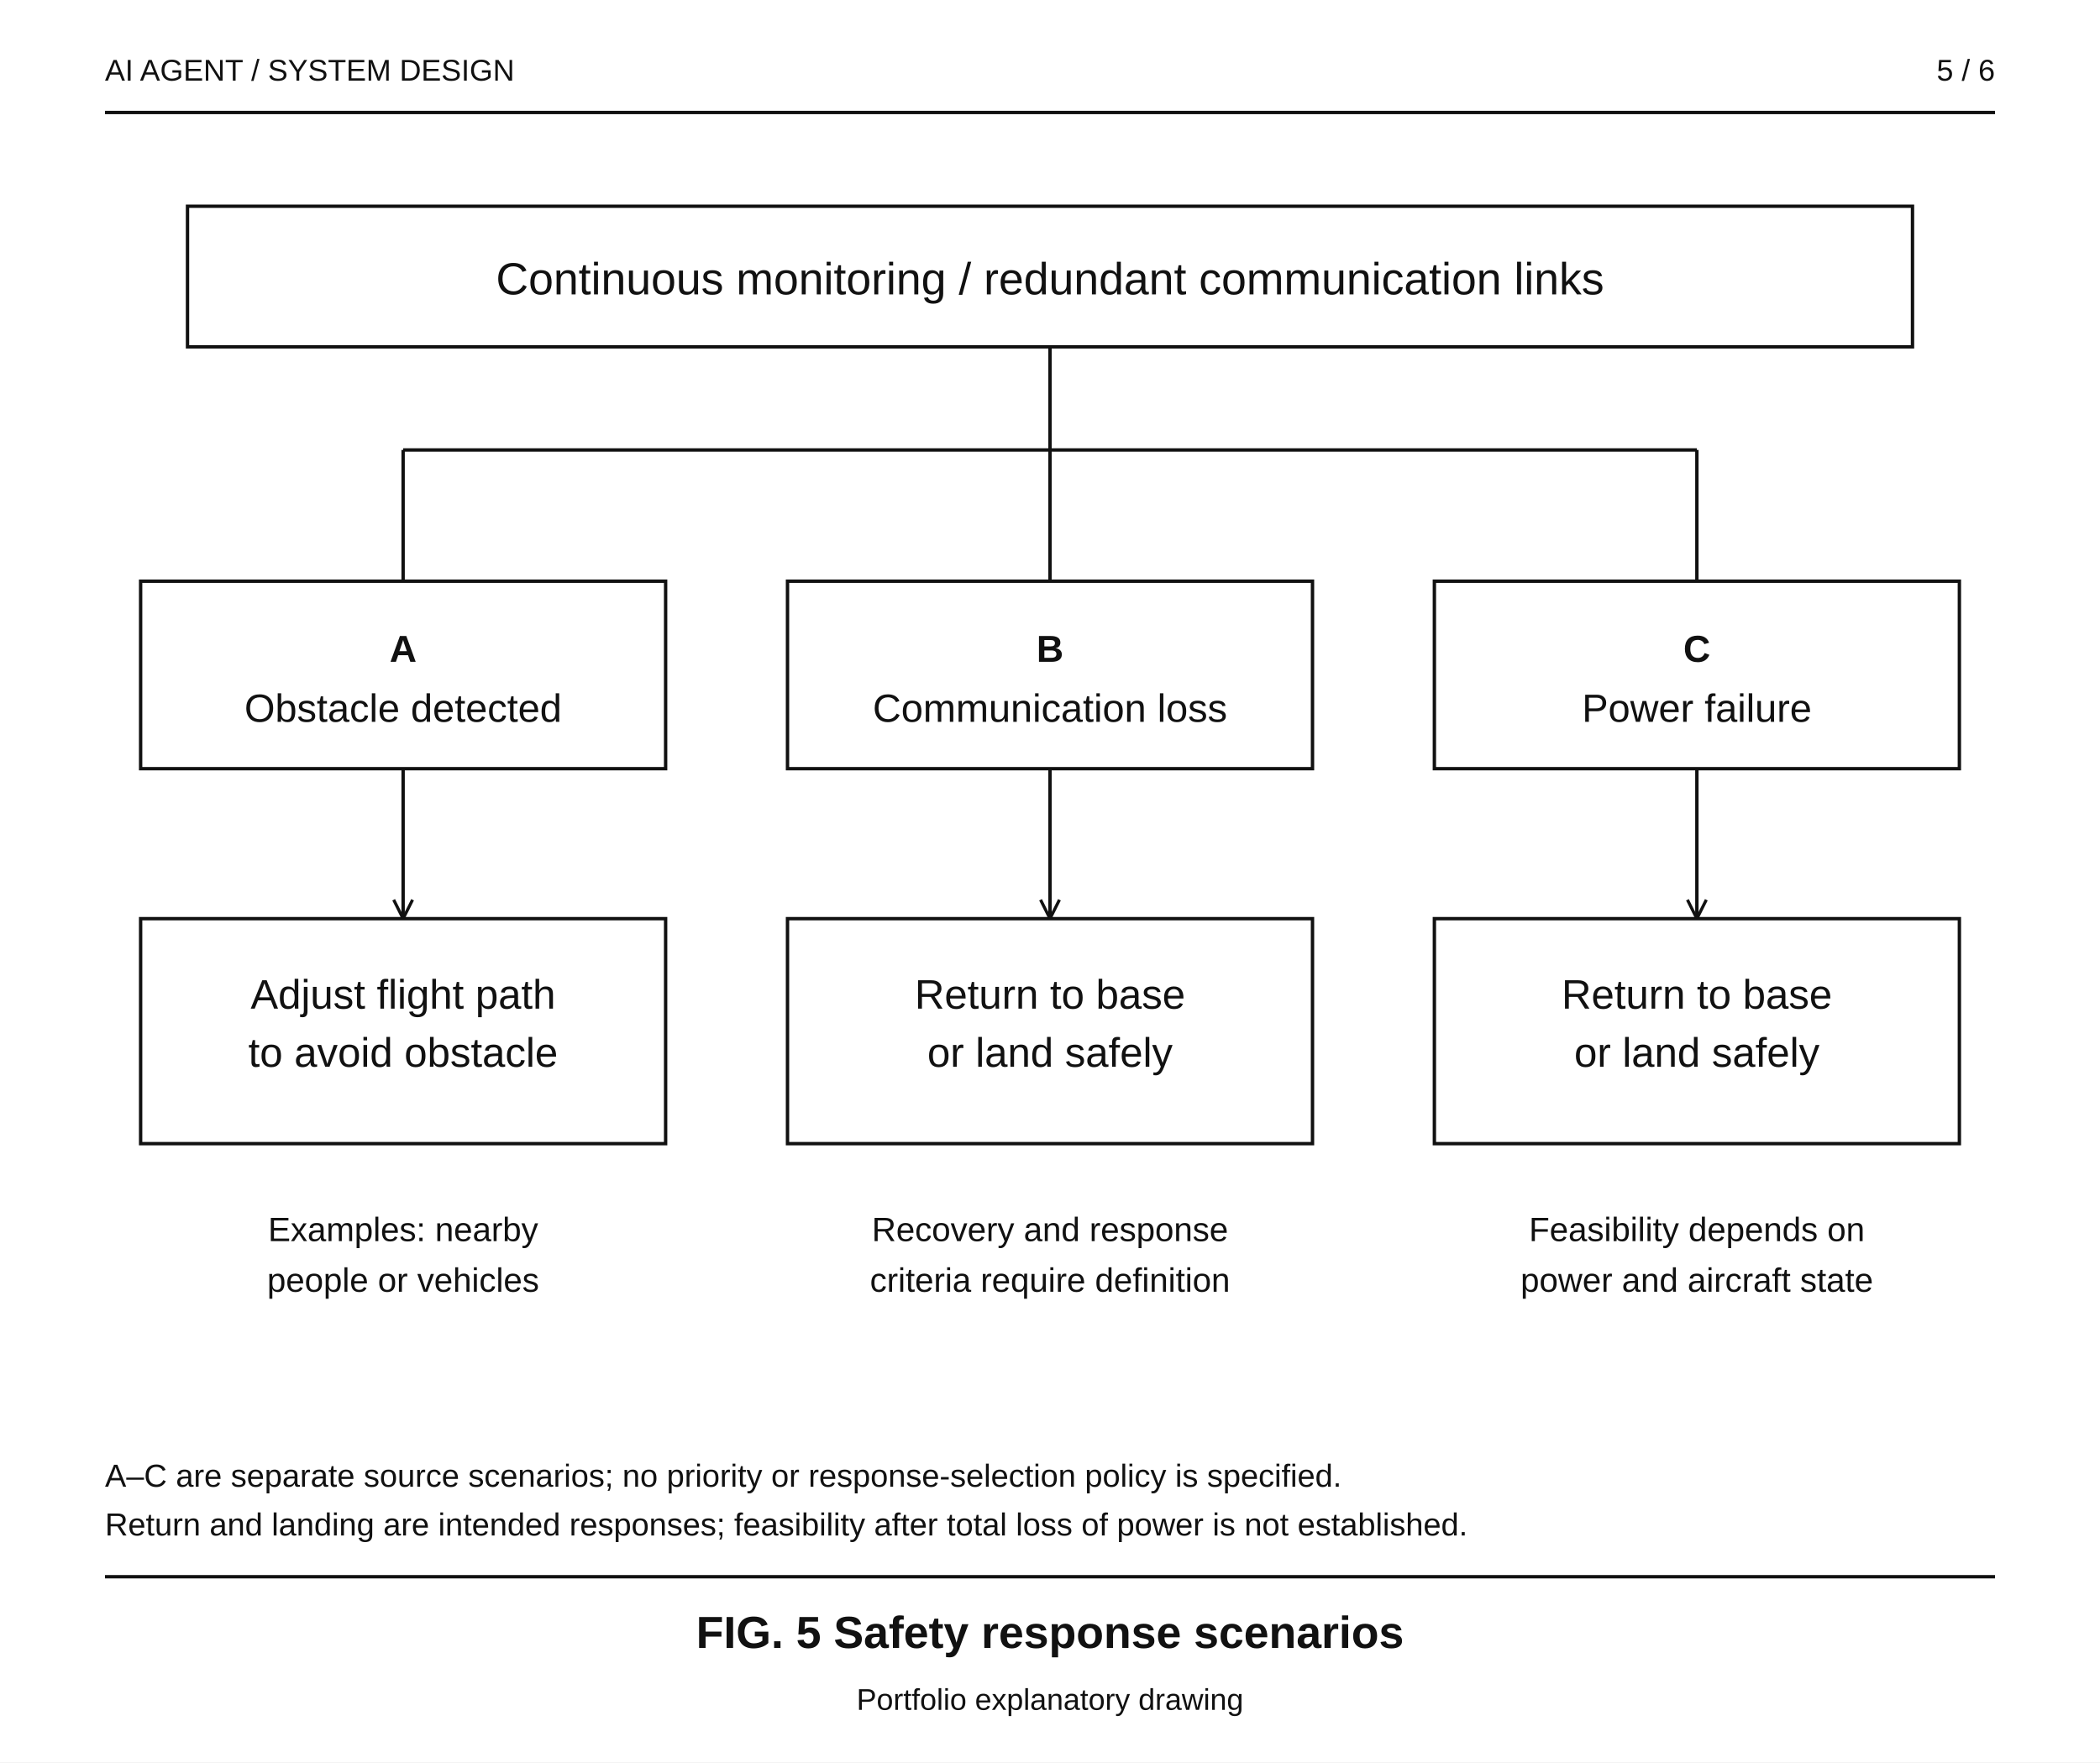
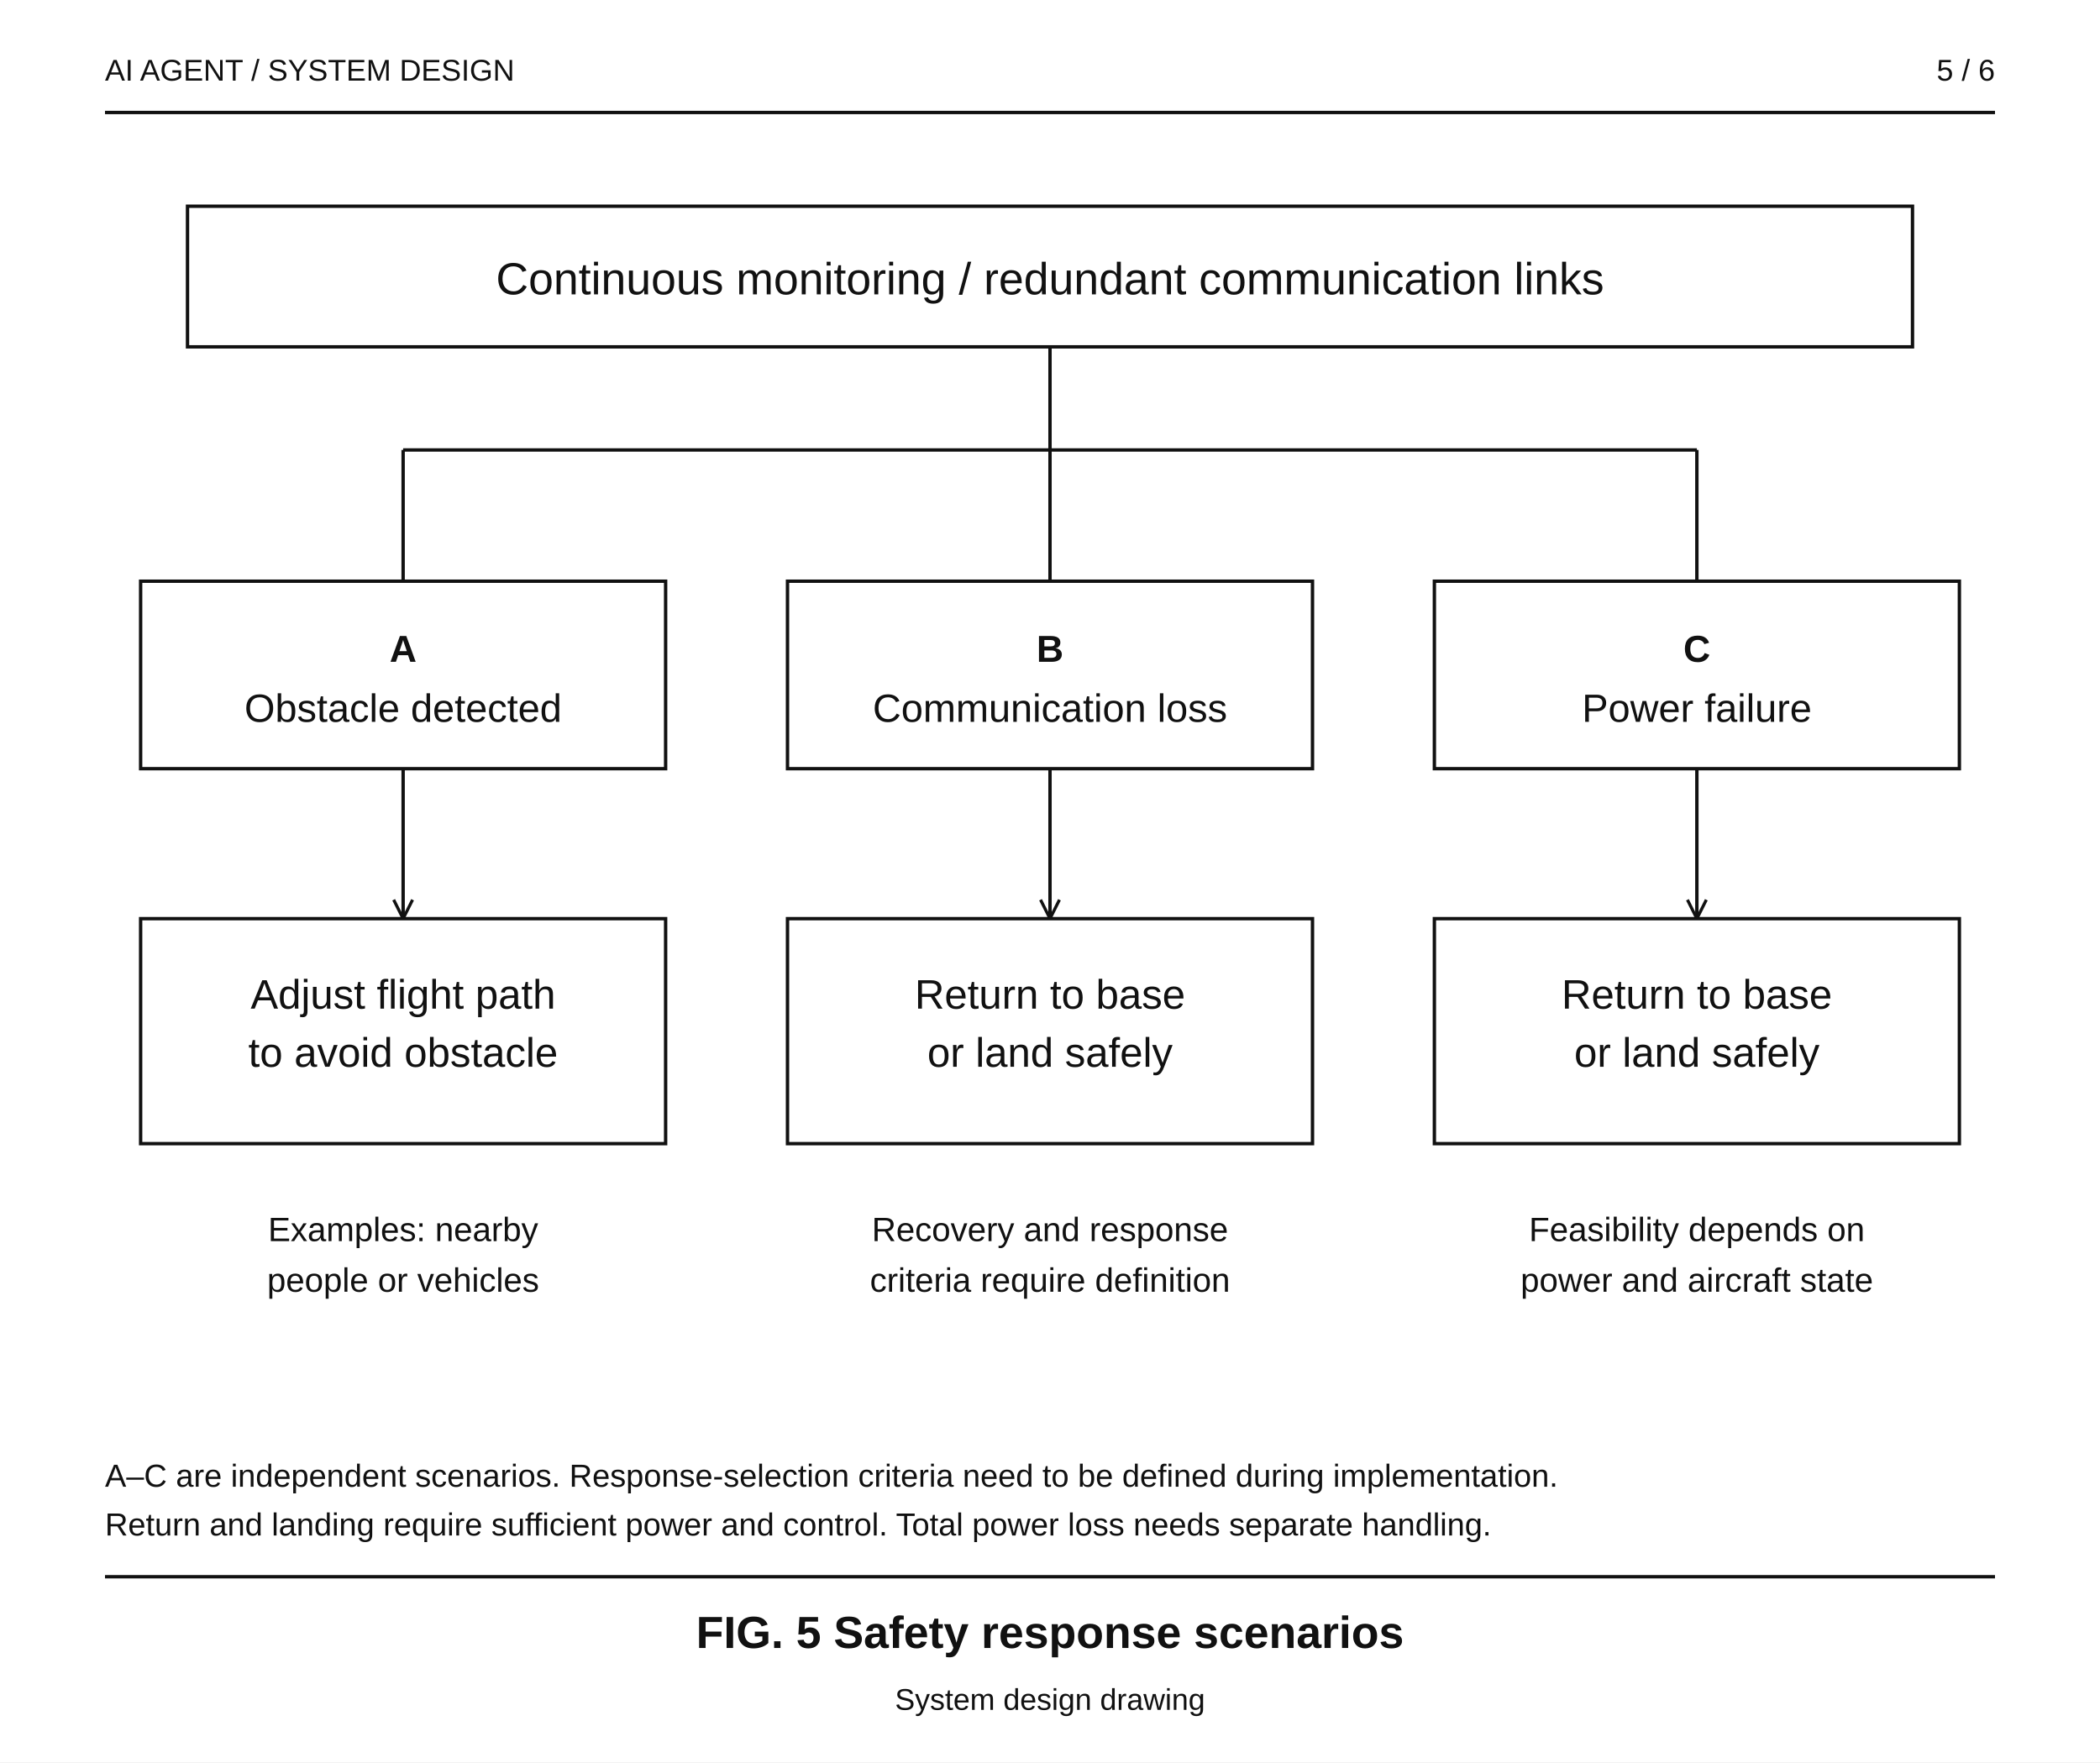
<svg xmlns="http://www.w3.org/2000/svg" width="1120" height="940" viewBox="0 0 1120 940" role="img" aria-labelledby="title desc" xml:lang="en">
  <defs>
    <marker id="arrow" viewBox="0 0 10 10" refX="9" refY="5" markerWidth="7" markerHeight="7" orient="auto">
      <path d="M1 1 L9 5 L1 9" fill="none" stroke="#111" stroke-width="1.3" />
    </marker>
    <marker id="start" viewBox="0 0 10 10" refX="1" refY="5" markerWidth="7" markerHeight="7" orient="auto">
      <path d="M9 1 L1 5 L9 9" fill="none" stroke="#111" stroke-width="1.3" />
    </marker>
  </defs>
  <rect width="1120" height="940" fill="white" />
  <text x="56" y="43" font-family="Arial, 'Yu Gothic', Meiryo, sans-serif" font-size="16" text-anchor="start" font-weight="400" fill="#111">AI AGENT / SYSTEM DESIGN</text>
  <text x="1064" y="43" font-family="Arial, 'Yu Gothic', Meiryo, sans-serif" font-size="16" text-anchor="end" font-weight="400" fill="#111">5 / 6</text>
  <path d="M56 60 H1064" fill="none" stroke="#111" stroke-width="1.8" stroke-linejoin="miter" />
  <rect x="100" y="110" width="920" height="75" fill="white" stroke="#111" stroke-width="1.8" />
  <text x="560" y="157" font-family="Arial, 'Yu Gothic', Meiryo, sans-serif" font-size="24" text-anchor="middle" font-weight="400" fill="#111">Continuous monitoring / redundant communication links</text>
  <path d="M560 185 V240 M215 240 H905 M215 240 V310 M560 240 V310 M905 240 V310" fill="none" stroke="#111" stroke-width="1.8" stroke-linejoin="miter" />
  <rect x="75" y="310" width="280" height="100" fill="white" stroke="#111" stroke-width="1.8" />
  <text x="215.0" y="353.0" font-family="Arial, 'Yu Gothic', Meiryo, sans-serif" font-size="20" text-anchor="middle" font-weight="600" fill="#111">A</text>
  <text x="215.0" y="385.0" font-family="Arial, 'Yu Gothic', Meiryo, sans-serif" font-size="21" text-anchor="middle" font-weight="400" fill="#111">Obstacle detected</text>
  <path d="M215 410 V490" fill="none" stroke="#111" stroke-width="1.8" stroke-linejoin="miter" marker-end="url(#arrow)" />
  <rect x="75" y="490" width="280" height="120" fill="white" stroke="#111" stroke-width="1.8" />
  <text x="215" y="538" font-family="Arial, 'Yu Gothic', Meiryo, sans-serif" font-size="22" text-anchor="middle" font-weight="400" fill="#111">Adjust flight path</text>
  <text x="215" y="569" font-family="Arial, 'Yu Gothic', Meiryo, sans-serif" font-size="22" text-anchor="middle" font-weight="400" fill="#111">to avoid obstacle</text>
  <text x="215" y="662" font-family="Arial, 'Yu Gothic', Meiryo, sans-serif" font-size="18" text-anchor="middle" font-weight="400" fill="#111">Examples: nearby</text>
  <text x="215" y="689" font-family="Arial, 'Yu Gothic', Meiryo, sans-serif" font-size="18" text-anchor="middle" font-weight="400" fill="#111">people or vehicles</text>
  <rect x="420" y="310" width="280" height="100" fill="white" stroke="#111" stroke-width="1.8" />
  <text x="560.0" y="353.0" font-family="Arial, 'Yu Gothic', Meiryo, sans-serif" font-size="20" text-anchor="middle" font-weight="600" fill="#111">B</text>
  <text x="560.0" y="385.0" font-family="Arial, 'Yu Gothic', Meiryo, sans-serif" font-size="21" text-anchor="middle" font-weight="400" fill="#111">Communication loss</text>
  <path d="M560 410 V490" fill="none" stroke="#111" stroke-width="1.8" stroke-linejoin="miter" marker-end="url(#arrow)" />
  <rect x="420" y="490" width="280" height="120" fill="white" stroke="#111" stroke-width="1.8" />
  <text x="560" y="538" font-family="Arial, 'Yu Gothic', Meiryo, sans-serif" font-size="22" text-anchor="middle" font-weight="400" fill="#111">Return to base</text>
  <text x="560" y="569" font-family="Arial, 'Yu Gothic', Meiryo, sans-serif" font-size="22" text-anchor="middle" font-weight="400" fill="#111">or land safely</text>
  <text x="560" y="662" font-family="Arial, 'Yu Gothic', Meiryo, sans-serif" font-size="18" text-anchor="middle" font-weight="400" fill="#111">Recovery and response</text>
  <text x="560" y="689" font-family="Arial, 'Yu Gothic', Meiryo, sans-serif" font-size="18" text-anchor="middle" font-weight="400" fill="#111">criteria require definition</text>
  <rect x="765" y="310" width="280" height="100" fill="white" stroke="#111" stroke-width="1.8" />
  <text x="905.0" y="353.0" font-family="Arial, 'Yu Gothic', Meiryo, sans-serif" font-size="20" text-anchor="middle" font-weight="600" fill="#111">C</text>
  <text x="905.0" y="385.0" font-family="Arial, 'Yu Gothic', Meiryo, sans-serif" font-size="21" text-anchor="middle" font-weight="400" fill="#111">Power failure</text>
  <path d="M905 410 V490" fill="none" stroke="#111" stroke-width="1.8" stroke-linejoin="miter" marker-end="url(#arrow)" />
  <rect x="765" y="490" width="280" height="120" fill="white" stroke="#111" stroke-width="1.8" />
  <text x="905" y="538" font-family="Arial, 'Yu Gothic', Meiryo, sans-serif" font-size="22" text-anchor="middle" font-weight="400" fill="#111">Return to base</text>
  <text x="905" y="569" font-family="Arial, 'Yu Gothic', Meiryo, sans-serif" font-size="22" text-anchor="middle" font-weight="400" fill="#111">or land safely</text>
  <text x="905" y="662" font-family="Arial, 'Yu Gothic', Meiryo, sans-serif" font-size="18" text-anchor="middle" font-weight="400" fill="#111">Feasibility depends on</text>
  <text x="905" y="689" font-family="Arial, 'Yu Gothic', Meiryo, sans-serif" font-size="18" text-anchor="middle" font-weight="400" fill="#111">power and aircraft state</text>
-   <text x="56" y="793" font-family="Arial, 'Yu Gothic', Meiryo, sans-serif" font-size="17" text-anchor="start" font-weight="400" fill="#111">A–C are separate source scenarios; no priority or response-selection policy is specified.</text>
-   <text x="56" y="819" font-family="Arial, 'Yu Gothic', Meiryo, sans-serif" font-size="17" text-anchor="start" font-weight="400" fill="#111">Return and landing are intended responses; feasibility after total loss of power is not established.</text>
+   <text x="56" y="793" font-family="Arial, 'Yu Gothic', Meiryo, sans-serif" font-size="17" text-anchor="start" font-weight="400" fill="#111">A–C are independent scenarios. Response-selection criteria need to be defined during implementation.</text>
+   <text x="56" y="819" font-family="Arial, 'Yu Gothic', Meiryo, sans-serif" font-size="17" text-anchor="start" font-weight="400" fill="#111">Return and landing require sufficient power and control. Total power loss needs separate handling.</text>
  <path d="M56 841 H1064" fill="none" stroke="#111" stroke-width="1.8" stroke-linejoin="miter" />
  <text x="560" y="879" font-family="Arial, 'Yu Gothic', Meiryo, sans-serif" font-size="24" text-anchor="middle" font-weight="600" fill="#111">FIG. 5   Safety response scenarios</text>
-   <text x="560" y="912" font-family="Arial, 'Yu Gothic', Meiryo, sans-serif" font-size="16" text-anchor="middle" font-weight="400" fill="#111">Portfolio explanatory drawing</text>
+   <text x="560" y="912" font-family="Arial, 'Yu Gothic', Meiryo, sans-serif" font-size="16" text-anchor="middle" font-weight="400" fill="#111">System design drawing</text>
</svg>
